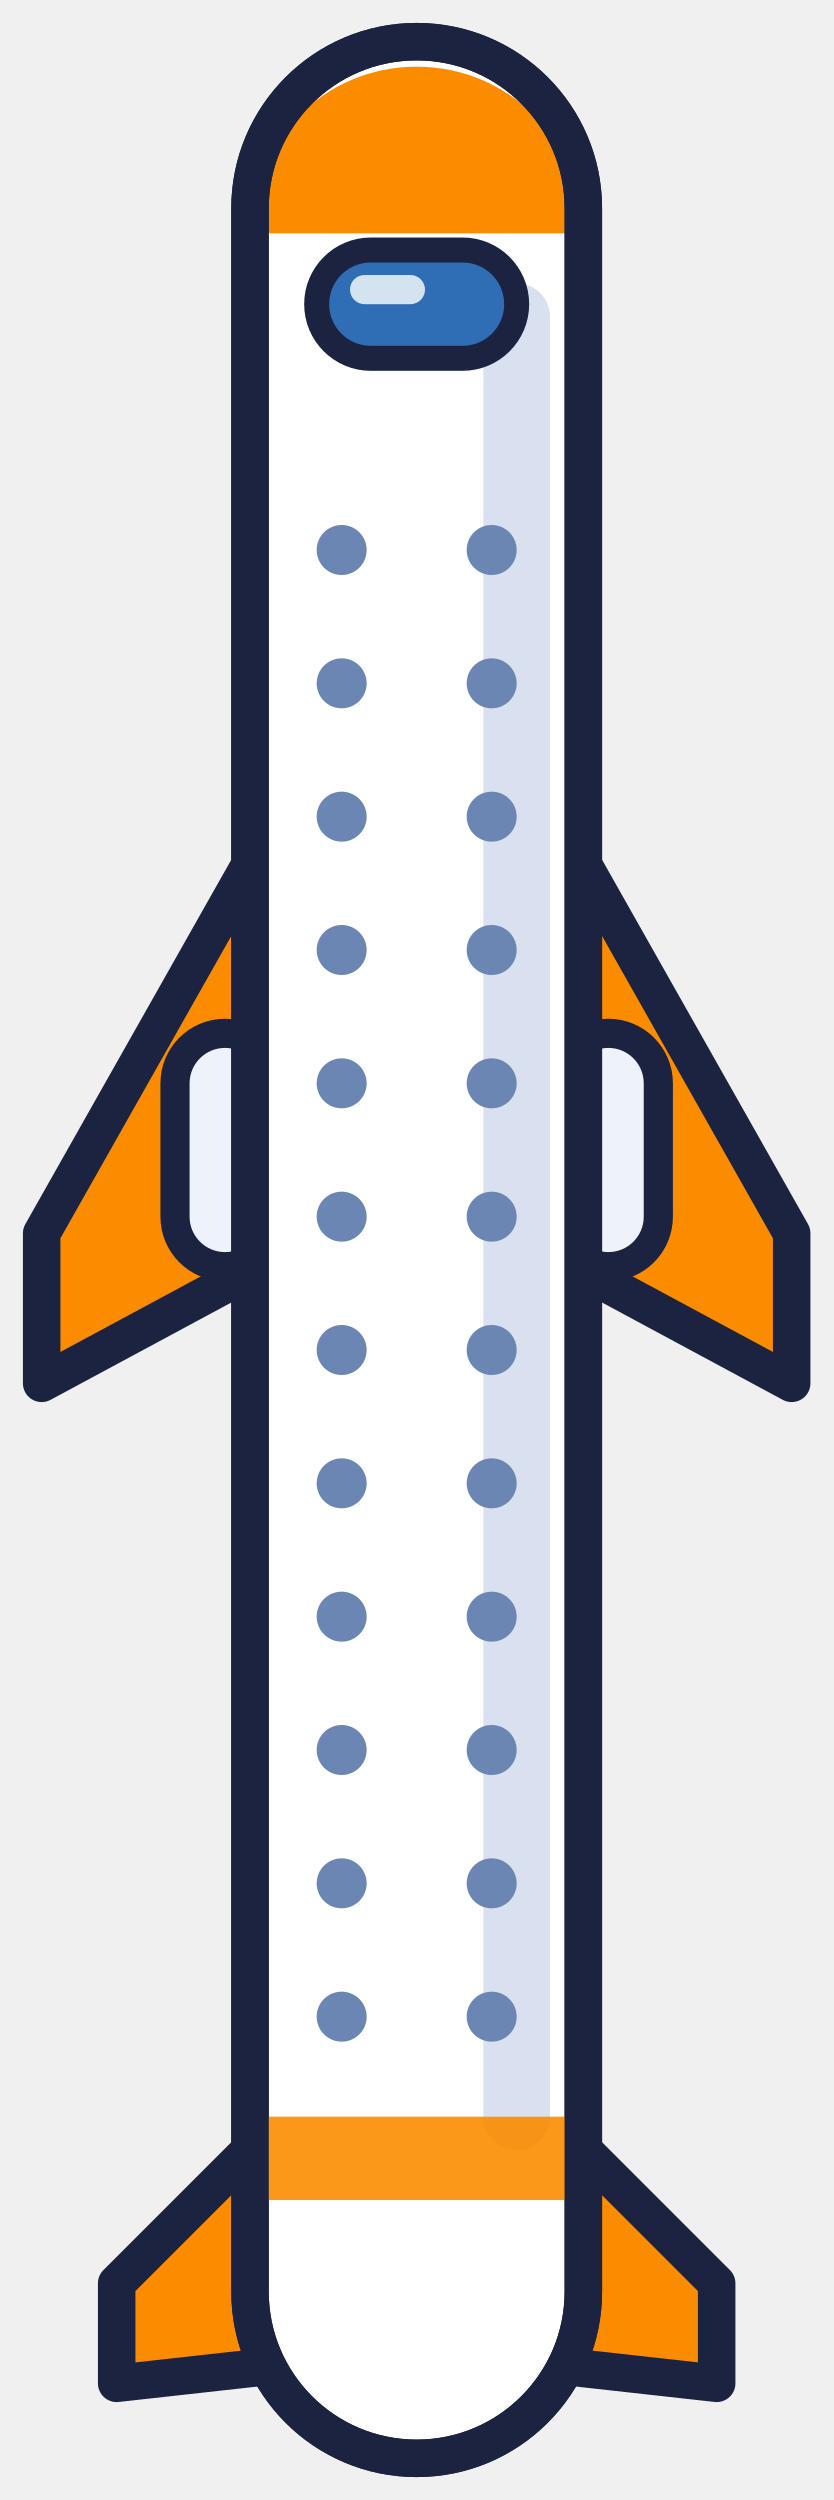
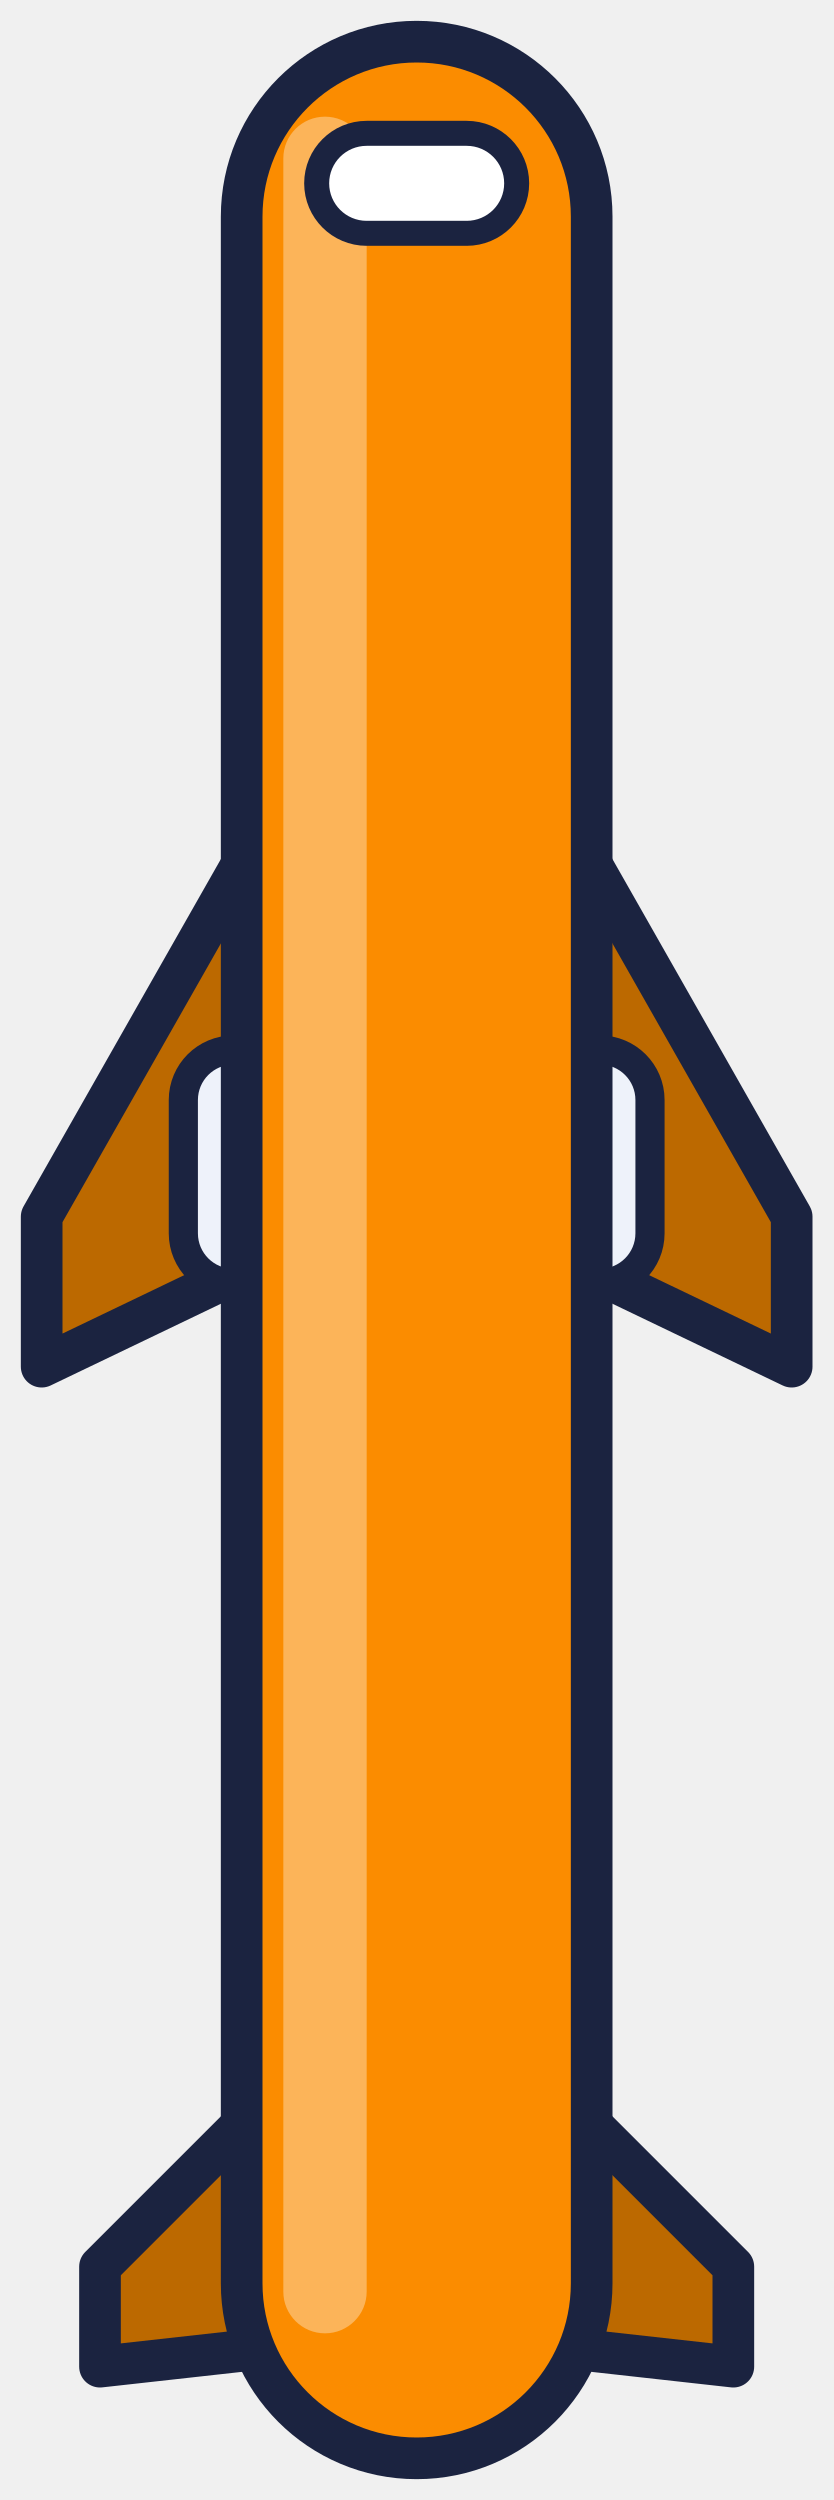
<svg xmlns="http://www.w3.org/2000/svg" viewBox="0 0 100 300" width="100" height="300">
-   <polygon points="69,102 95,148 95,166 69,152" fill="#FB8C00" stroke="#1B2340" stroke-width="4.5" stroke-linejoin="round" />
-   <polygon points="31,102 5,148 5,166 31,152" fill="#FB8C00" stroke="#1B2340" stroke-width="4.5" stroke-linejoin="round" />
-   <polygon points="68,256 86,274 86,286 68,284" fill="#FB8C00" stroke="#1B2340" stroke-width="4.5" stroke-linejoin="round" />
-   <polygon points="32,256 14,274 14,286 32,284" fill="#FB8C00" stroke="#1B2340" stroke-width="4.5" stroke-linejoin="round" />
-   <rect x="21" y="124" width="12" height="28" rx="6" fill="#EEF2FA" stroke="#1B2340" stroke-width="3.5" />
-   <rect x="67" y="124" width="12" height="28" rx="6" fill="#EEF2FA" stroke="#1B2340" stroke-width="3.5" />
-   <rect x="30" y="5" width="40" height="290" rx="20" fill="#FFFFFF" />
-   <path d="M30 28 A20 20 0 0 1 70 28 Z" fill="#FB8C00" />
-   <rect x="58" y="34" width="8" height="224" rx="4" fill="#D9E1F0" />
-   <rect x="30" y="5" width="40" height="290" rx="20" fill="none" stroke="#1B2340" stroke-width="4.5" stroke-linejoin="round" />
-   <rect x="38" y="30" width="24" height="13" rx="6.5" fill="#2F6DB5" stroke="#1B2340" stroke-width="3" />
-   <rect x="42" y="33" width="9" height="3.5" rx="1.75" fill="#FFFFFF" opacity="0.8" />
-   <rect x="30" y="254" width="40" height="10" fill="#FB8C00" opacity="0.9" />
-   <rect x="30" y="5" width="40" height="290" rx="20" fill="none" stroke="#1B2340" stroke-width="4.5" stroke-linejoin="round" />
-   <circle cx="41" cy="66" r="3" fill="#6B86B3" />
-   <circle cx="59" cy="66" r="3" fill="#6B86B3" />
-   <circle cx="41" cy="82" r="3" fill="#6B86B3" />
-   <circle cx="59" cy="82" r="3" fill="#6B86B3" />
-   <circle cx="41" cy="98" r="3" fill="#6B86B3" />
-   <circle cx="59" cy="98" r="3" fill="#6B86B3" />
-   <circle cx="41" cy="114" r="3" fill="#6B86B3" />
-   <circle cx="59" cy="114" r="3" fill="#6B86B3" />
-   <circle cx="41" cy="130" r="3" fill="#6B86B3" />
-   <circle cx="59" cy="130" r="3" fill="#6B86B3" />
-   <circle cx="41" cy="146" r="3" fill="#6B86B3" />
-   <circle cx="59" cy="146" r="3" fill="#6B86B3" />
-   <circle cx="41" cy="162" r="3" fill="#6B86B3" />
-   <circle cx="59" cy="162" r="3" fill="#6B86B3" />
-   <circle cx="41" cy="178" r="3" fill="#6B86B3" />
-   <circle cx="59" cy="178" r="3" fill="#6B86B3" />
-   <circle cx="41" cy="194" r="3" fill="#6B86B3" />
-   <circle cx="59" cy="194" r="3" fill="#6B86B3" />
-   <circle cx="41" cy="210" r="3" fill="#6B86B3" />
-   <circle cx="59" cy="210" r="3" fill="#6B86B3" />
-   <circle cx="41" cy="226" r="3" fill="#6B86B3" />
-   <circle cx="59" cy="226" r="3" fill="#6B86B3" />
-   <circle cx="41" cy="242" r="3" fill="#6B86B3" />
-   <circle cx="59" cy="242" r="3" fill="#6B86B3" />
+   <polygon points="70,102 95,146 95,164 70,152" fill="#bc6900" stroke="#1B2340" stroke-width="5" stroke-linejoin="round" />
+   <polygon points="30,102 5,146 5,164 30,152" fill="#bc6900" stroke="#1B2340" stroke-width="5" stroke-linejoin="round" />
+   <polygon points="70,254 88,272 88,284 70,282" fill="#bc6900" stroke="#1B2340" stroke-width="5" stroke-linejoin="round" />
+   <polygon points="30,254 12,272 12,284 30,282" fill="#bc6900" stroke="#1B2340" stroke-width="5" stroke-linejoin="round" />
+   <rect x="22" y="126" width="12" height="28" rx="6" fill="#EEF2FA" stroke="#1B2340" stroke-width="3.5" />
+   <rect x="66" y="126" width="12" height="28" rx="6" fill="#EEF2FA" stroke="#1B2340" stroke-width="3.5" />
+   <rect x="29" y="5" width="42" height="290" rx="21" fill="#FB8C00" stroke="#1B2340" stroke-width="5" stroke-linejoin="round" />
+   <rect x="34" y="14" width="10" height="266" rx="5" fill="#FFFFFF" opacity="0.35" />
+   <rect x="38" y="16" width="24" height="12" rx="6" fill="#FFFFFF" stroke="#1B2340" stroke-width="3" />
</svg>
